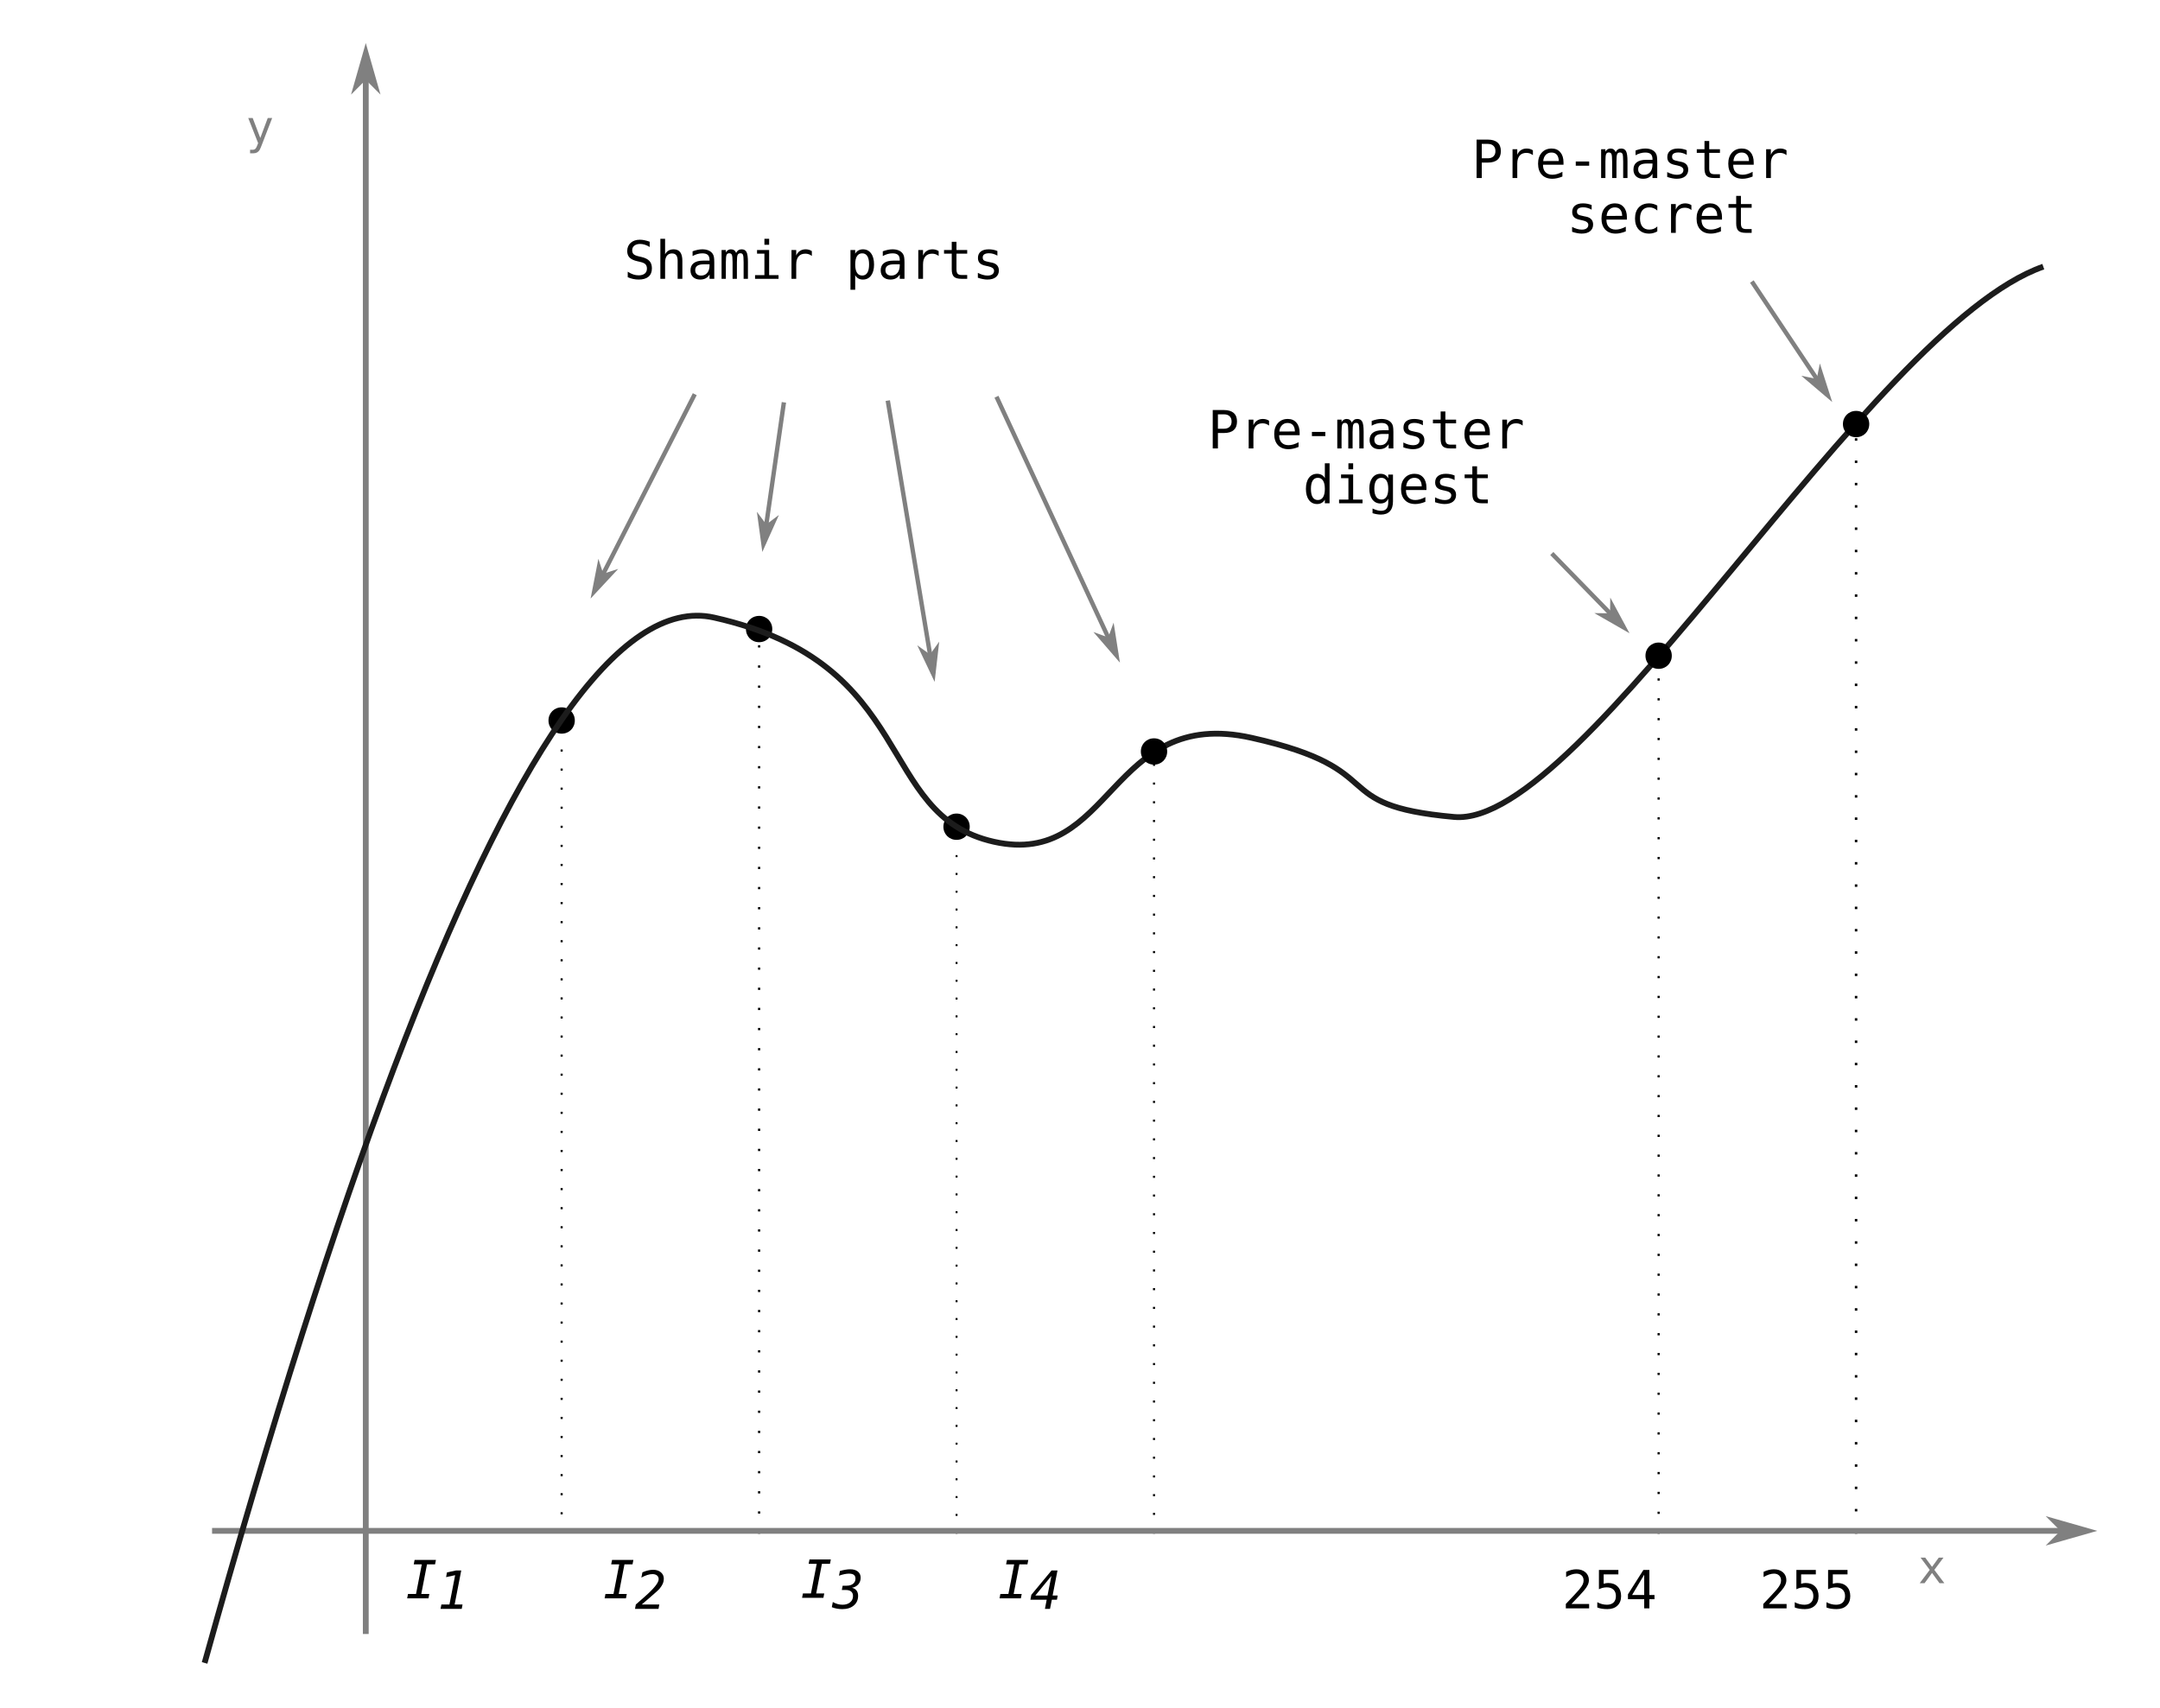
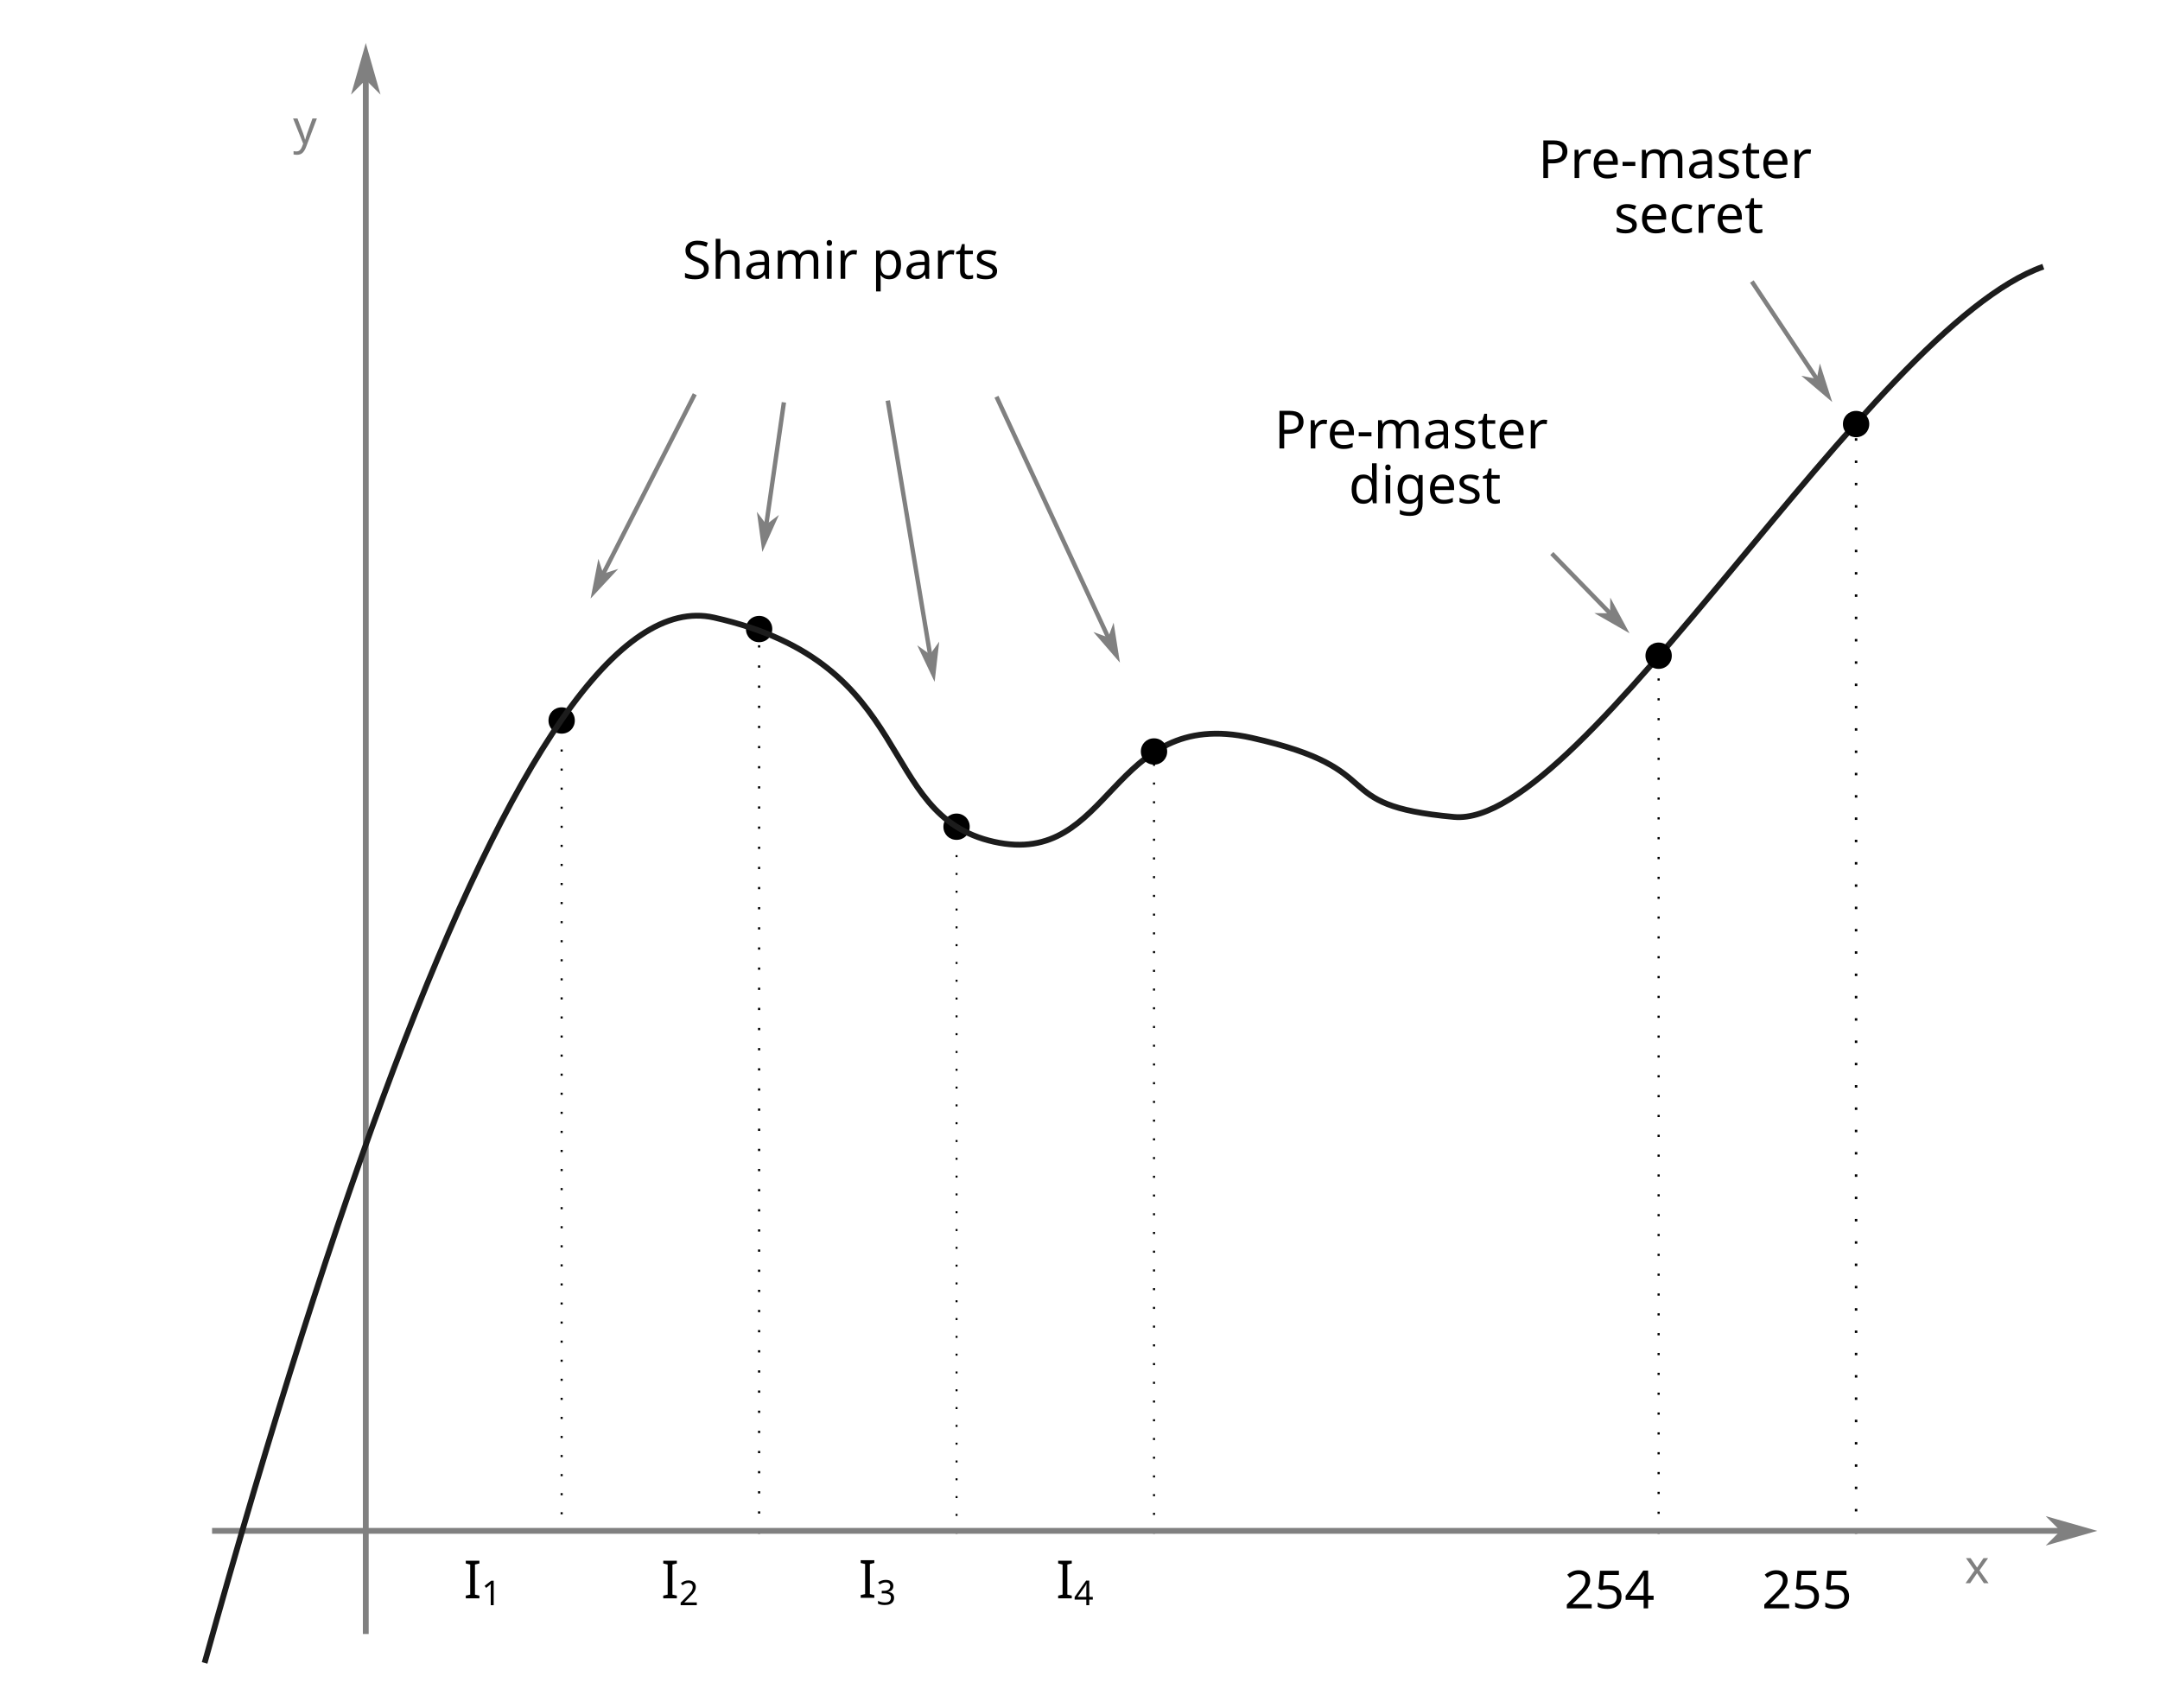
<svg xmlns="http://www.w3.org/2000/svg" viewBox="0 0 984.522 778.373" height="778.373" width="984.522" xml:space="preserve" id="svg2" version="1.1">
  <defs id="defs6">
    <marker orient="auto" refY="0.0" refX="0.0" id="Arrow1Mstart" style="overflow:visible">
      <path id="path6811" d="M 0.0,0.0 L 5.0,-5.0 L -12.5,0.0 L 5.0,5.0 L 0.0,0.0 z " style="fill-rule:evenodd;stroke:#808080;stroke-width:1pt;stroke-opacity:1;fill:#808080;fill-opacity:1" transform="scale(0.4) translate(10,0)" />
    </marker>
    <marker orient="auto" refY="0.0" refX="0.0" id="Arrow1Mend" style="overflow:visible;">
      <path id="path6814" d="M 0.0,0.0 L 5.0,-5.0 L -12.5,0.0 L 5.0,5.0 L 0.0,0.0 z " style="fill-rule:evenodd;stroke:#808080;stroke-width:1pt;stroke-opacity:1;fill:#808080;fill-opacity:1" transform="scale(0.4) rotate(180) translate(10,0)" />
    </marker>
    <marker style="overflow:visible;" id="marker7557" refX="0.0" refY="0.0" orient="auto">
      <path transform="scale(0.4) rotate(180) translate(10,0)" style="fill-rule:evenodd;stroke:#808080;stroke-width:1pt;stroke-opacity:1;fill:#808080;fill-opacity:1" d="M 0.0,0.0 L 5.0,-5.0 L -12.5,0.0 L 5.0,5.0 L 0.0,0.0 z " id="path7555" />
    </marker>
    <marker style="overflow:visible;" id="marker7493" refX="0.0" refY="0.0" orient="auto">
      <path transform="scale(0.4) rotate(180) translate(10,0)" style="fill-rule:evenodd;stroke:#808080;stroke-width:1pt;stroke-opacity:1;fill:#808080;fill-opacity:1" d="M 0.0,0.0 L 5.0,-5.0 L -12.5,0.0 L 5.0,5.0 L 0.0,0.0 z " id="path7491" />
    </marker>
    <marker style="overflow:visible;" id="marker7435" refX="0.0" refY="0.0" orient="auto">
      <path transform="scale(0.4) rotate(180) translate(10,0)" style="fill-rule:evenodd;stroke:#808080;stroke-width:1pt;stroke-opacity:1;fill:#808080;fill-opacity:1" d="M 0.0,0.0 L 5.0,-5.0 L -12.5,0.0 L 5.0,5.0 L 0.0,0.0 z " id="path7433" />
    </marker>
    <marker orient="auto" refY="0.0" refX="0.0" id="marker7377" style="overflow:visible;">
      <path id="path7375" d="M 0.0,0.0 L 5.0,-5.0 L -12.5,0.0 L 5.0,5.0 L 0.0,0.0 z " style="fill-rule:evenodd;stroke:#808080;stroke-width:1pt;stroke-opacity:1;fill:#808080;fill-opacity:1" transform="scale(0.4) rotate(180) translate(10,0)" />
    </marker>
    <marker orient="auto" refY="0.0" refX="0.0" id="marker7313" style="overflow:visible;">
      <path id="path7311" d="M 0.0,0.0 L 5.0,-5.0 L -12.5,0.0 L 5.0,5.0 L 0.0,0.0 z " style="fill-rule:evenodd;stroke:#979797;stroke-width:1pt;stroke-opacity:1;fill:#979797;fill-opacity:1" transform="scale(0.4) rotate(180) translate(10,0)" />
    </marker>
    <marker style="overflow:visible" id="marker7493-9" refX="0" refY="0" orient="auto">
      <path transform="matrix(-0.4,0,0,-0.4,-4,0)" style="fill:#808080;fill-opacity:1;fill-rule:evenodd;stroke:#808080;stroke-width:1pt;stroke-opacity:1" d="M 0,0 5,-5 -12.5,0 5,5 Z" id="path7491-2" />
    </marker>
    <marker style="overflow:visible" id="marker7435-8" refX="0" refY="0" orient="auto">
      <path transform="matrix(-0.4,0,0,-0.4,-4,0)" style="fill:#808080;fill-opacity:1;fill-rule:evenodd;stroke:#808080;stroke-width:1pt;stroke-opacity:1" d="M 0,0 5,-5 -12.5,0 5,5 Z" id="path7433-9" />
    </marker>
    <marker style="overflow:visible" id="marker7435-8-3" refX="0" refY="0" orient="auto">
      <path transform="matrix(-0.4,0,0,-0.4,-4,0)" style="fill:#808080;fill-opacity:1;fill-rule:evenodd;stroke:#808080;stroke-width:1pt;stroke-opacity:1" d="M 0,0 5,-5 -12.5,0 5,5 Z" id="path7433-9-6" />
    </marker>
  </defs>
  <path style="fill:none;fill-rule:evenodd;stroke:#000000;stroke-width:0.966;stroke-linecap:butt;stroke-linejoin:miter;stroke-miterlimit:4;stroke-dasharray:0.966, 7.726;stroke-dashoffset:0;stroke-opacity:1" d="M 256,698.969 V 329.328" id="path4742" />
  <path style="fill:none;fill-rule:evenodd;stroke:#000000;stroke-width:1.02;stroke-linecap:butt;stroke-linejoin:miter;stroke-miterlimit:4;stroke-dasharray:1.02, 8.161;stroke-dashoffset:0;stroke-opacity:1" d="M 346,699.12 V 286.734" id="path4742-9" />
  <path style="fill:none;fill-rule:evenodd;stroke:#000000;stroke-width:0.902;stroke-linecap:butt;stroke-linejoin:miter;stroke-miterlimit:4;stroke-dasharray:0.902, 7.214;stroke-dashoffset:0;stroke-opacity:1" d="M 436,699.106 V 376.842" id="path4742-9-1" />
  <path style="fill:none;fill-rule:evenodd;stroke:#000000;stroke-width:0.948;stroke-linecap:butt;stroke-linejoin:miter;stroke-miterlimit:4;stroke-dasharray:0.948, 7.588;stroke-dashoffset:0;stroke-opacity:1" d="M 526,699.085 V 342.546" id="path4742-9-1-2" />
  <path style="fill:none;fill-rule:evenodd;stroke:#000000;stroke-width:1.005;stroke-linecap:butt;stroke-linejoin:miter;stroke-miterlimit:4;stroke-dasharray:1.005, 8.039;stroke-dashoffset:0;stroke-opacity:1" d="M 756,699.124 V 298.894" id="path4742-9-1-9" />
  <path style="fill:none;fill-rule:evenodd;stroke:#000000;stroke-width:1.13;stroke-linecap:butt;stroke-linejoin:miter;stroke-miterlimit:4;stroke-dasharray:1.13, 9.038;stroke-dashoffset:0;stroke-opacity:1" d="M 846,699.118 V 193.298" id="path4742-9-1-2-3" />
  <g id="g14" transform="matrix(1.333333,0,0,-1.333333,-93.22712,1038.497)" />
  <path d="M 166.719,24.828 V 744.828" style="fill:none;stroke:#808080;stroke-width:2.646;stroke-linecap:butt;stroke-linejoin:miter;stroke-miterlimit:7.661;stroke-dasharray:none;stroke-opacity:1;marker-start:url(#Arrow1Mstart)" id="path50" />
  <path d="M 96.657,697.81 H 950.716" style="fill:none;stroke:#808080;stroke-width:2.646;stroke-linecap:butt;stroke-linejoin:miter;stroke-miterlimit:7.661;stroke-dasharray:none;stroke-opacity:1;marker-end:url(#Arrow1Mend);marker-start:" id="path54" />
  <path id="path82" style="fill:#000000;fill-opacity:1;fill-rule:evenodd;stroke:none;stroke-width:1.667" d="m 256,322.428 c 3.402,0 6,2.598 6,6 0,3.402 -2.598,6 -6,6 -3.402,0 -6,-2.598 -6,-6 0,-3.402 2.598,-6 6,-6 z" />
  <path id="path88" style="fill:#000000;fill-opacity:1;fill-rule:evenodd;stroke:none;stroke-width:1.667" d="m 346,280.734 c 3.402,0 6,2.598 6,6 0,3.402 -2.598,6 -6,6 -3.402,0 -6,-2.598 -6,-6 0,-2.725 1.667,-4.934 4.079,-5.706 0.599,-0.192 1.244,-0.294 1.921,-0.294 z" />
  <path id="path94" style="fill:#000000;fill-opacity:1;fill-rule:evenodd;stroke:none;stroke-width:1.667" d="m 436,370.842 c 3.402,0 6,2.598 6,6 0,3.402 -2.598,6 -6,6 -3.402,0 -6,-2.598 -6,-6 0,-3.402 2.598,-6 6,-6 z" />
  <path d="M 93.254,758.018 C 154.004,539.995 208.268,396.663 256.037,328.003 c 24.896,-35.784 48.028,-51.286 69.395,-46.507 93.543,20.939 73.171,90.028 127.559,102.199 54.388,12.169 52.46,-61.947 117.543,-47.357 65.084,14.551 32.769,30.689 92.221,36.056 59.452,5.367 189.089,-222.916 268.573,-250.847" style="fill:none;stroke:#1c1c1c;stroke-width:2.646;stroke-linecap:butt;stroke-linejoin:miter;stroke-miterlimit:7.661;stroke-dasharray:none;stroke-opacity:1" id="path64" />
  <path id="path116" style="fill:#000000;fill-opacity:1;fill-rule:evenodd;stroke:none;stroke-width:1.667" d="m 526,336.546 c 3.402,0 6,2.598 6,6 0,3.402 -2.598,6 -6,6 -3.402,0 -6,-2.598 -6,-6 0,-3.402 2.598,-6 6,-6 z" />
  <path id="path318" style="fill:none;stroke:#808080;stroke-width:2;stroke-linecap:butt;stroke-linejoin:miter;stroke-miterlimit:10;stroke-dasharray:none;stroke-opacity:1;marker-end:url(#marker7377)" d="m 357.306,183.402 -9.274,64.304" />
  <path id="path322" style="fill:none;stroke:#808080;stroke-width:2;stroke-linecap:butt;stroke-linejoin:miter;stroke-miterlimit:10;stroke-dasharray:none;stroke-opacity:1;marker-end:url(#marker7493)" d="m 454.197,180.838 54.603,117.654" />
  <path id="path326" style="fill:none;stroke:#808080;stroke-width:2;stroke-linecap:butt;stroke-linejoin:miter;stroke-miterlimit:10;stroke-dasharray:none;stroke-opacity:1;marker-end:url(#marker7435)" d="m 404.644,182.606 20.712,124.338" />
  <path id="path330" style="fill:none;stroke:#808080;stroke-width:2;stroke-linecap:butt;stroke-linejoin:miter;stroke-miterlimit:10;stroke-dasharray:none;stroke-opacity:1;marker-end:url(#marker7557)" d="m 316.671,179.684 -45.692,89.655" />
-   <text id="text2104" y="127.085" x="392.632" style="font-style:normal;font-variant:normal;font-weight:normal;font-stretch:normal;font-size:24px;line-height:25px;font-family:'DejaVu Sans Mono';-inkscape-font-specification:'DejaVu Sans Mono';letter-spacing:0px;word-spacing:0px;fill:#000000;fill-opacity:1;stroke:none;stroke-width:1;" xml:space="preserve">
-     <tspan style="font-size:24px;text-align:center;text-anchor:middle;stroke-width:1;" y="127.085" x="392.632" id="tspan2102">Shamir parts</tspan>
+   <text id="text2104" y="127.085" x="392.632" style="font-style:normal;font-variant:normal;font-weight:normal;font-stretch:normal;font-size:24px;line-height:25px;font-family:sans-serif;-inkscape-font-specification:sans-serif;letter-spacing:0px;word-spacing:0px;fill:#000000;fill-opacity:1;stroke:none;stroke-width:1;" xml:space="preserve">
+     <tspan style="font-size:24px;text-align:center;text-anchor:middle;stroke-width:1;-inkscape-font-specification:sans-serif;font-family:sans-serif;font-weight:normal;font-style:normal;font-stretch:normal;font-variant:normal;" y="127.085" x="392.632" id="tspan2102">Shamir parts</tspan>
  </text>
-   <text xml:space="preserve" style="font-style:normal;font-variant:normal;font-weight:normal;font-stretch:normal;font-size:24px;line-height:25px;font-family:'DejaVu Sans Mono';-inkscape-font-specification:'DejaVu Sans Mono';letter-spacing:0px;word-spacing:0px;fill:#000000;fill-opacity:1;stroke:none;stroke-width:1" x="658.818" y="204.411" id="text2108">
-     <tspan id="tspan2106" x="658.818" y="204.411" style="font-size:24px;text-align:center;text-anchor:middle;stroke-width:1">Pre-master</tspan>
-     <tspan id="tspan2110" x="658.818" y="229.411" style="font-size:24px;text-align:center;text-anchor:middle;stroke-width:1">digest</tspan>
+   <text xml:space="preserve" style="font-style:normal;font-variant:normal;font-weight:normal;font-stretch:normal;font-size:24px;line-height:25px;font-family:sans-serif;-inkscape-font-specification:sans-serif;letter-spacing:0px;word-spacing:0px;fill:#000000;fill-opacity:1;stroke:none;stroke-width:1;" x="658.818" y="204.411" id="text2108">
+     <tspan id="tspan2106" x="658.818" y="204.411" style="font-size:24px;text-align:center;text-anchor:middle;stroke-width:1;-inkscape-font-specification:sans-serif;font-family:sans-serif;font-weight:normal;font-style:normal;font-stretch:normal;font-variant:normal;">Pre-master</tspan>
+     <tspan id="tspan2110" x="658.818" y="229.411" style="font-size:24px;text-align:center;text-anchor:middle;stroke-width:1;-inkscape-font-specification:sans-serif;font-family:sans-serif;font-weight:normal;font-style:normal;font-stretch:normal;font-variant:normal;">digest</tspan>
  </text>
  <text xml:space="preserve" style="font-style:normal;font-variant:normal;font-weight:normal;font-stretch:normal;font-size:24px;line-height:25px;font-family:'DejaVu Sans Mono';-inkscape-font-specification:'DejaVu Sans Mono';letter-spacing:0px;word-spacing:0px;fill:#000000;fill-opacity:1;stroke:none;stroke-width:1" x="257.157" y="728.573" id="text2253">
-     <tspan id="tspan2251" x="257.157" y="728.573" style="font-style:oblique;font-variant:normal;font-weight:normal;font-stretch:normal;font-size:24px;font-family:'DejaVu Sans Mono';-inkscape-font-specification:'DejaVu Sans Mono Oblique';text-align:center;text-anchor:middle;stroke-width:1">I<tspan style="font-size:24px;baseline-shift:sub" id="tspan5215">1</tspan>
+     <tspan id="tspan2251" x="257.157" y="728.573" style="font-style:normal;font-variant:normal;font-weight:normal;font-stretch:normal;font-size:24px;font-family:sans-serif;-inkscape-font-specification:sans-serif;text-align:center;text-anchor:middle;stroke-width:1">I<tspan style="font-size:65%;baseline-shift:sub" id="tspan943">1</tspan>
    </tspan>
  </text>
  <text id="text2261" y="728.573" x="347.157" style="font-style:normal;font-variant:normal;font-weight:normal;font-stretch:normal;font-size:24px;line-height:25px;font-family:'DejaVu Sans Mono';-inkscape-font-specification:'DejaVu Sans Mono';letter-spacing:0px;word-spacing:0px;fill:#000000;fill-opacity:1;stroke:none;stroke-width:1" xml:space="preserve">
-     <tspan style="font-style:oblique;font-variant:normal;font-weight:normal;font-stretch:normal;font-size:24px;font-family:'DejaVu Sans Mono';-inkscape-font-specification:'DejaVu Sans Mono Oblique';text-align:center;text-anchor:middle;stroke-width:1" y="728.573" x="347.157" id="tspan2259">I<tspan style="font-size:24px;baseline-shift:sub" id="tspan5217">2</tspan>
+     <tspan style="font-style:normal;font-variant:normal;font-weight:normal;font-stretch:normal;font-size:24px;font-family:sans-serif;-inkscape-font-specification:sans-serif;text-align:center;text-anchor:middle;stroke-width:1" y="728.573" x="347.157" id="tspan2259">I<tspan style="font-size:65%;baseline-shift:sub" id="tspan945">2</tspan>
    </tspan>
  </text>
  <text xml:space="preserve" style="font-style:normal;font-variant:normal;font-weight:normal;font-stretch:normal;font-size:24px;line-height:25px;font-family:'DejaVu Sans Mono';-inkscape-font-specification:'DejaVu Sans Mono';letter-spacing:0px;word-spacing:0px;fill:#000000;fill-opacity:1;stroke:none;stroke-width:1" x="437.157" y="728.339" id="text2267">
-     <tspan id="tspan2265" x="437.157" y="728.339" style="font-style:oblique;font-variant:normal;font-weight:normal;font-stretch:normal;font-size:24px;font-family:'DejaVu Sans Mono';-inkscape-font-specification:'DejaVu Sans Mono Oblique';text-align:center;text-anchor:middle;stroke-width:1">I<tspan style="font-size:24px;baseline-shift:sub" id="tspan5219">3</tspan>
+     <tspan id="tspan2265" x="437.157" y="728.339" style="font-style:normal;font-variant:normal;font-weight:normal;font-stretch:normal;font-size:24px;font-family:sans-serif;-inkscape-font-specification:sans-serif;text-align:center;text-anchor:middle;stroke-width:1">I<tspan style="font-size:65%;baseline-shift:sub" id="tspan947">3</tspan>
    </tspan>
  </text>
  <text id="text2273" y="728.573" x="527.157" style="font-style:normal;font-variant:normal;font-weight:normal;font-stretch:normal;font-size:24px;line-height:25px;font-family:'DejaVu Sans Mono';-inkscape-font-specification:'DejaVu Sans Mono';letter-spacing:0px;word-spacing:0px;fill:#000000;fill-opacity:1;stroke:none;stroke-width:1" xml:space="preserve">
-     <tspan style="font-style:oblique;font-variant:normal;font-weight:normal;font-stretch:normal;font-size:24px;font-family:'DejaVu Sans Mono';-inkscape-font-specification:'DejaVu Sans Mono Oblique';text-align:center;text-anchor:middle;stroke-width:1" y="728.573" x="527.157" id="tspan2271">I<tspan style="font-size:24px;baseline-shift:sub" id="tspan5221">4</tspan>
+     <tspan style="font-style:normal;font-variant:normal;font-weight:normal;font-stretch:normal;font-size:24px;font-family:sans-serif;-inkscape-font-specification:sans-serif;text-align:center;text-anchor:middle;stroke-width:1" y="728.573" x="527.157" id="tspan2271">I<tspan style="font-size:65%;baseline-shift:sub" id="tspan949">4</tspan>
    </tspan>
  </text>
-   <text xml:space="preserve" style="font-style:normal;font-variant:normal;font-weight:normal;font-stretch:normal;font-size:40px;line-height:25px;font-family:'DejaVu Sans Mono';-inkscape-font-specification:'DejaVu Sans Mono';letter-spacing:0px;word-spacing:0px;fill:#808080;fill-opacity:1;stroke:none;stroke-width:1;" x="154.606" y="65.444" id="text2277">
-     <tspan id="tspan2275" x="154.606" y="65.444" style="font-size:21.333px;text-align:center;text-anchor:middle;stroke-width:1;fill:#808080;">y</tspan>
+   <text xml:space="preserve" style="font-style:normal;font-variant:normal;font-weight:normal;font-stretch:normal;font-size:40px;line-height:25px;font-family:sans-serif;-inkscape-font-specification:sans-serif;letter-spacing:0px;word-spacing:0px;fill:#808080;fill-opacity:1;stroke:none;stroke-width:1;" x="154.606" y="65.444" id="text2277">
+     <tspan id="tspan2275" x="154.606" y="65.444" style="font-size:21.333px;text-align:center;text-anchor:middle;stroke-width:1;fill:#808080;-inkscape-font-specification:sans-serif;font-family:sans-serif;font-weight:normal;font-style:normal;font-stretch:normal;font-variant:normal;">y</tspan>
  </text>
-   <text id="text2281" y="721.675" x="916.735" style="font-style:normal;font-variant:normal;font-weight:normal;font-stretch:normal;font-size:40px;line-height:25px;font-family:'DejaVu Sans Mono';-inkscape-font-specification:'DejaVu Sans Mono';letter-spacing:0px;word-spacing:0px;fill:#808080;fill-opacity:1;stroke:none;stroke-width:1;" xml:space="preserve">
-     <tspan style="font-size:21.333px;text-align:center;text-anchor:middle;stroke-width:1;fill:#808080;" y="721.675" x="916.735" id="tspan2279">x</tspan>
+   <text id="text2281" y="721.675" x="916.735" style="font-style:normal;font-variant:normal;font-weight:normal;font-stretch:normal;font-size:40px;line-height:25px;font-family:sans-serif;-inkscape-font-specification:sans-serif;letter-spacing:0px;word-spacing:0px;fill:#808080;fill-opacity:1;stroke:none;stroke-width:1;" xml:space="preserve">
+     <tspan style="font-size:21.333px;text-align:center;text-anchor:middle;stroke-width:1;fill:#808080;-inkscape-font-specification:sans-serif;font-family:sans-serif;font-weight:normal;font-style:normal;font-stretch:normal;font-variant:normal;" y="721.675" x="916.735" id="tspan2279">x</tspan>
  </text>
  <path id="path94-7" style="fill:#000000;fill-opacity:1;fill-rule:evenodd;stroke:none;stroke-width:1.667" d="m 756,292.894 c 3.402,0 6,2.598 6,6 0,3.402 -2.598,6 -6,6 -3.402,0 -6,-2.598 -6,-6 0,-3.402 2.598,-6 6,-6 z" />
  <path id="path116-0" style="fill:#000000;fill-opacity:1;fill-rule:evenodd;stroke:none;stroke-width:1.667" d="m 846,187.298 c 3.402,0 6,2.598 6,6 0,3.402 -2.598,6 -6,6 -3.402,0 -6,-2.598 -6,-6 0,-3.402 2.598,-6 6,-6 z" />
  <text id="text2273-6" y="733.139" x="755.266" style="font-style:normal;font-variant:normal;font-weight:normal;font-stretch:normal;font-size:24px;line-height:25px;font-family:'DejaVu Sans Mono';-inkscape-font-specification:'DejaVu Sans Mono';letter-spacing:0px;word-spacing:0px;fill:#000000;fill-opacity:1;stroke:none;stroke-width:1" xml:space="preserve">
-     <tspan style="font-style:normal;font-variant:normal;font-weight:normal;font-stretch:normal;font-size:24px;font-family:'DejaVu Sans Mono';-inkscape-font-specification:'DejaVu Sans Mono';text-align:center;text-anchor:middle;stroke-width:1" y="733.139" x="755.266" id="tspan2271-0">254</tspan>
+     <tspan style="font-style:normal;font-variant:normal;font-weight:normal;font-stretch:normal;font-size:24px;font-family:sans-serif;-inkscape-font-specification:sans-serif;text-align:center;text-anchor:middle;stroke-width:1;" y="733.139" x="755.266" id="tspan2271-0">254</tspan>
  </text>
  <text xml:space="preserve" style="font-style:normal;font-weight:normal;font-size:40px;line-height:125%;font-family:sans-serif;letter-spacing:0px;word-spacing:0px;fill:#000000;fill-opacity:1;stroke:none;stroke-width:1px;stroke-linecap:butt;stroke-linejoin:miter;stroke-opacity:1" x="884.436" y="716.238" id="text5246">
    <tspan id="tspan5244" x="884.436" y="752.268" />
  </text>
  <text id="text2273-6-2" y="733.139" x="845.266" style="font-style:normal;font-variant:normal;font-weight:normal;font-stretch:normal;font-size:24px;line-height:25px;font-family:'DejaVu Sans Mono';-inkscape-font-specification:'DejaVu Sans Mono';letter-spacing:0px;word-spacing:0px;fill:#000000;fill-opacity:1;stroke:none;stroke-width:1" xml:space="preserve">
-     <tspan style="font-style:normal;font-variant:normal;font-weight:normal;font-stretch:normal;font-size:24px;font-family:'DejaVu Sans Mono';-inkscape-font-specification:'DejaVu Sans Mono';text-align:center;text-anchor:middle;stroke-width:1" y="733.139" x="845.266" id="tspan2271-0-6">255</tspan>
+     <tspan style="font-style:normal;font-variant:normal;font-weight:normal;font-stretch:normal;font-size:24px;font-family:sans-serif;-inkscape-font-specification:sans-serif;text-align:center;text-anchor:middle;stroke-width:1;" y="733.139" x="845.266" id="tspan2271-0-6">255</tspan>
  </text>
-   <text xml:space="preserve" style="font-style:normal;font-variant:normal;font-weight:normal;font-stretch:normal;font-size:24px;line-height:25px;font-family:'DejaVu Sans Mono';-inkscape-font-specification:'DejaVu Sans Mono';letter-spacing:0px;word-spacing:0px;fill:#000000;fill-opacity:1;stroke:none;stroke-width:1" x="779.081" y="81.141" id="text2108-1">
-     <tspan id="tspan2110-7" x="779.081" y="81.141" style="font-size:24px;text-align:center;text-anchor:middle;stroke-width:1">Pre-master</tspan>
-     <tspan x="779.081" y="106.141" style="font-size:24px;text-align:center;text-anchor:middle;stroke-width:1" id="tspan5313">secret</tspan>
+   <text xml:space="preserve" style="font-style:normal;font-variant:normal;font-weight:normal;font-stretch:normal;font-size:24px;line-height:25px;font-family:sans-serif;-inkscape-font-specification:sans-serif;letter-spacing:0px;word-spacing:0px;fill:#000000;fill-opacity:1;stroke:none;stroke-width:1;" x="779.081" y="81.141" id="text2108-1">
+     <tspan id="tspan2110-7" x="779.081" y="81.141" style="font-size:24px;text-align:center;text-anchor:middle;stroke-width:1;-inkscape-font-specification:sans-serif;font-family:sans-serif;font-weight:normal;font-style:normal;font-stretch:normal;font-variant:normal;">Pre-master</tspan>
+     <tspan x="779.081" y="106.141" style="font-size:24px;text-align:center;text-anchor:middle;stroke-width:1;-inkscape-font-specification:sans-serif;font-family:sans-serif;font-weight:normal;font-style:normal;font-stretch:normal;font-variant:normal;" id="tspan5313">secret</tspan>
  </text>
  <path id="path326-7" style="fill:none;stroke:#808080;stroke-width:2;stroke-linecap:butt;stroke-linejoin:miter;stroke-miterlimit:10;stroke-dasharray:none;stroke-opacity:1;marker-end:url(#marker7435-8)" d="m 707.311,252.309 32.661,33.524" />
  <path id="path326-7-1" style="fill:none;stroke:#808080;stroke-width:2;stroke-linecap:butt;stroke-linejoin:miter;stroke-miterlimit:10;stroke-dasharray:none;stroke-opacity:1;marker-end:url(#marker7435-8-3)" d="m 798.49,128.331 34.448,51.653" />
</svg>
